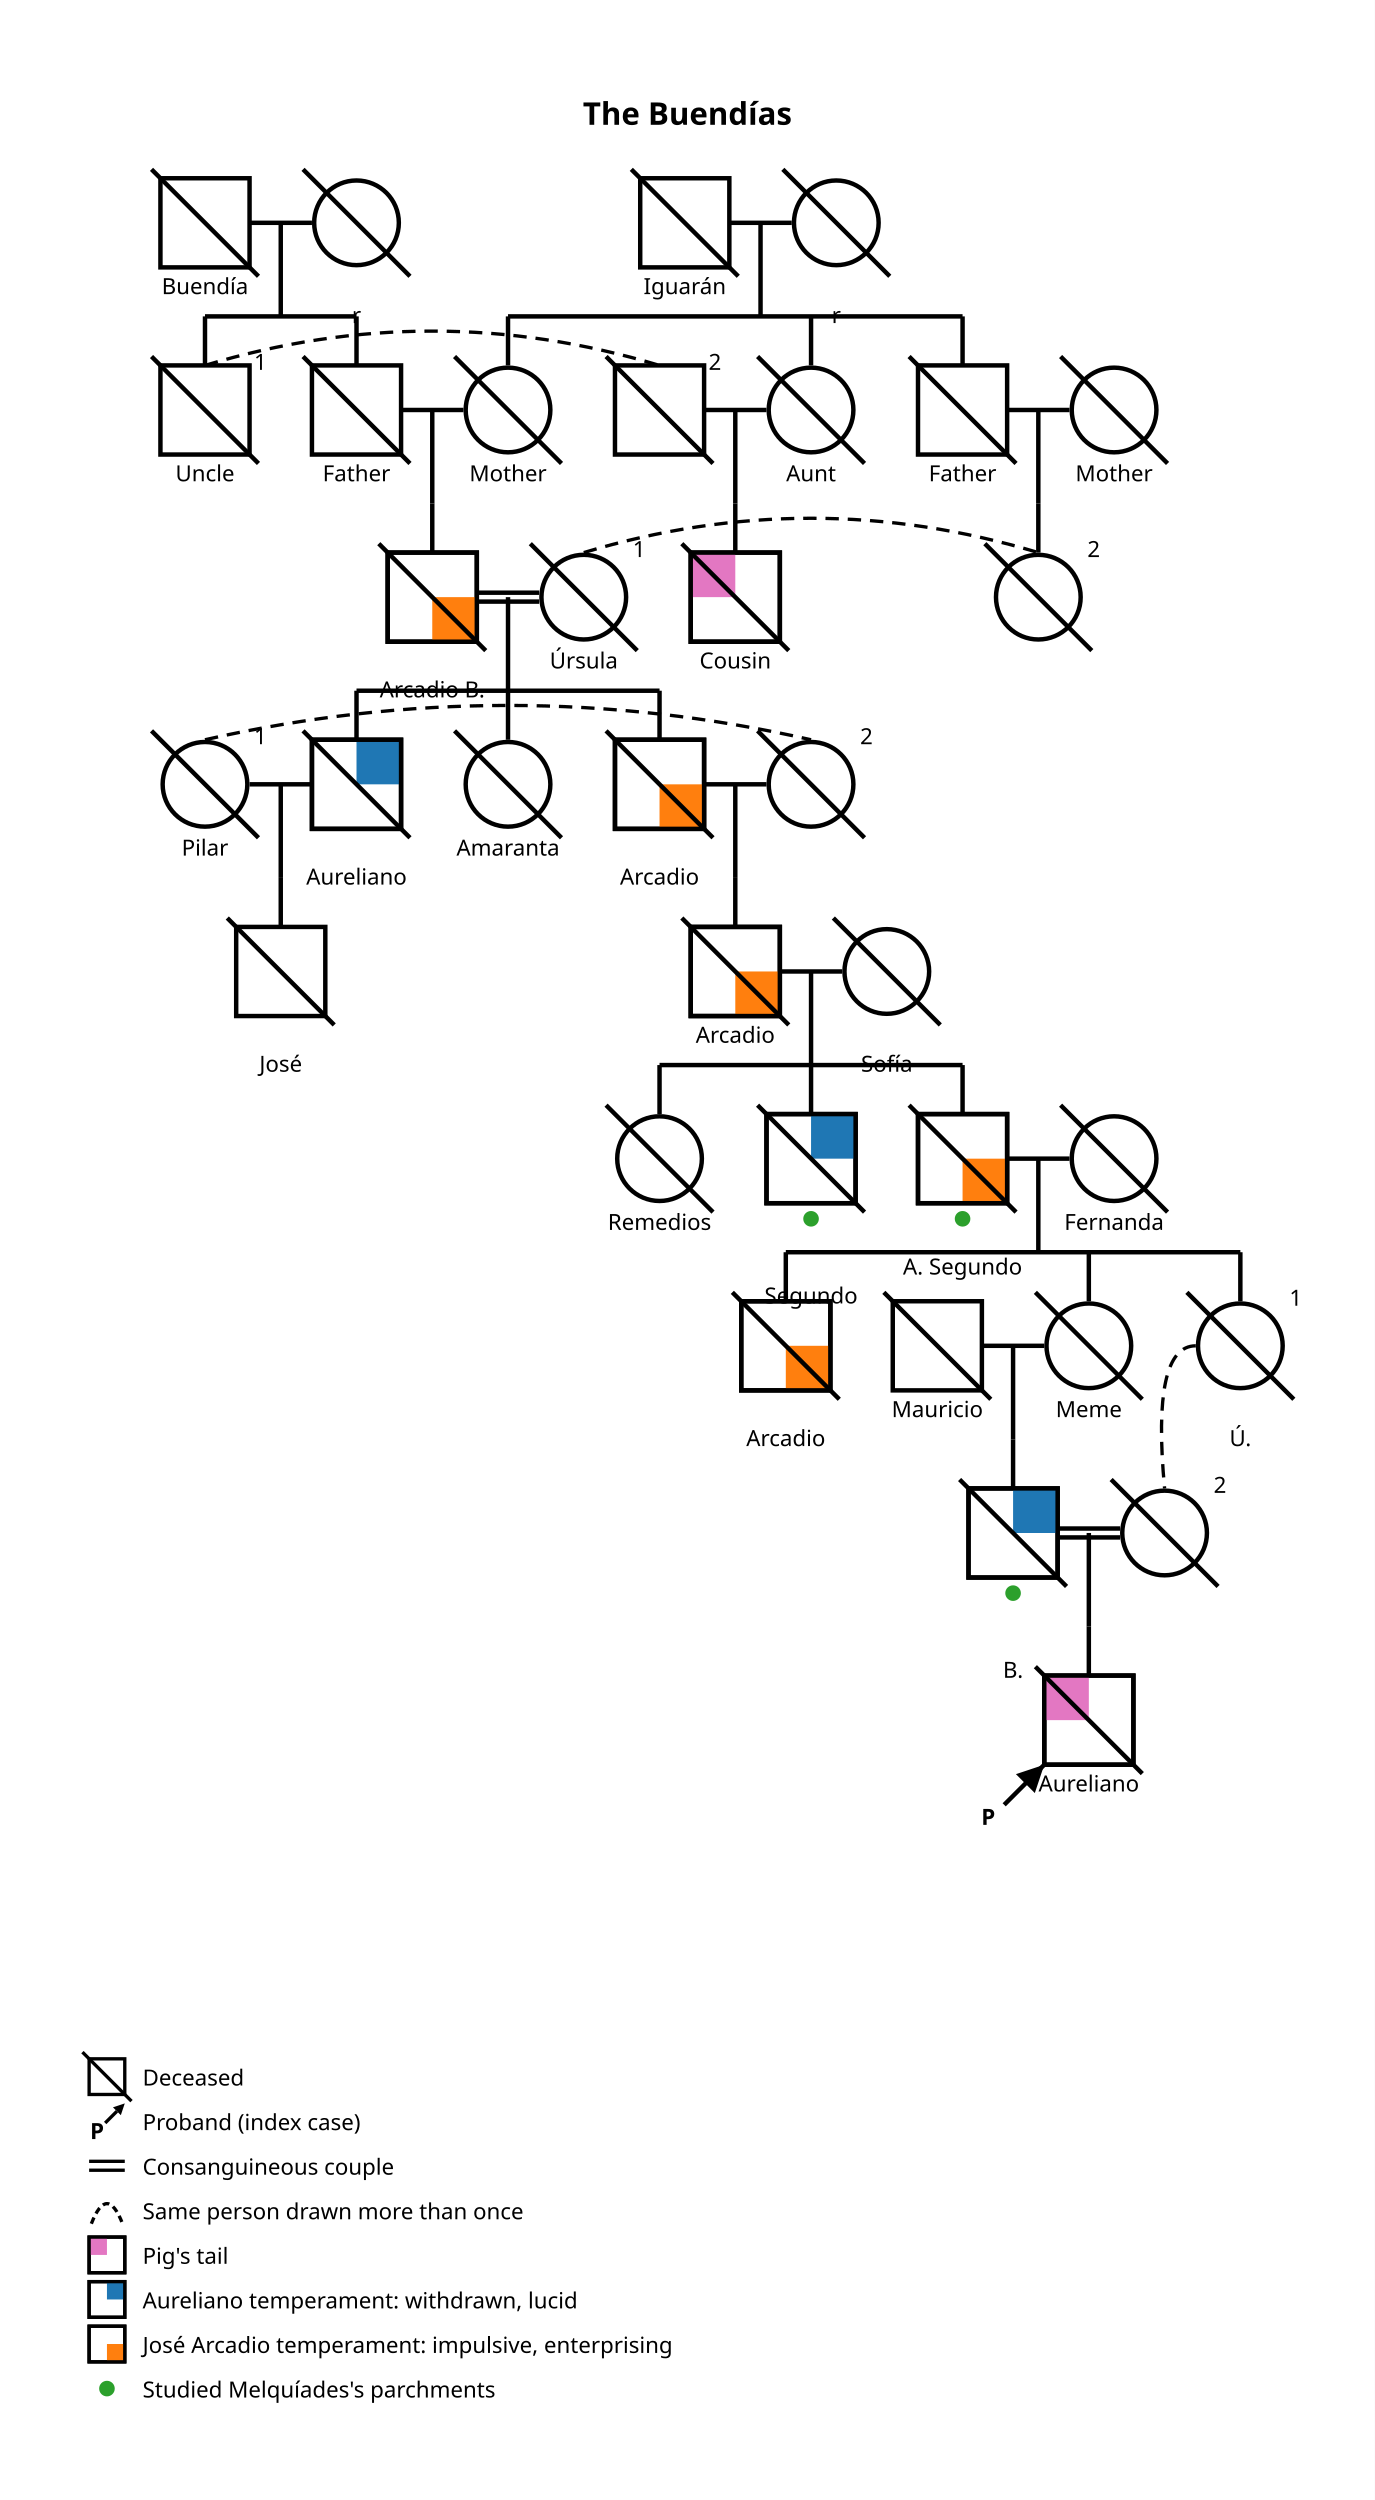
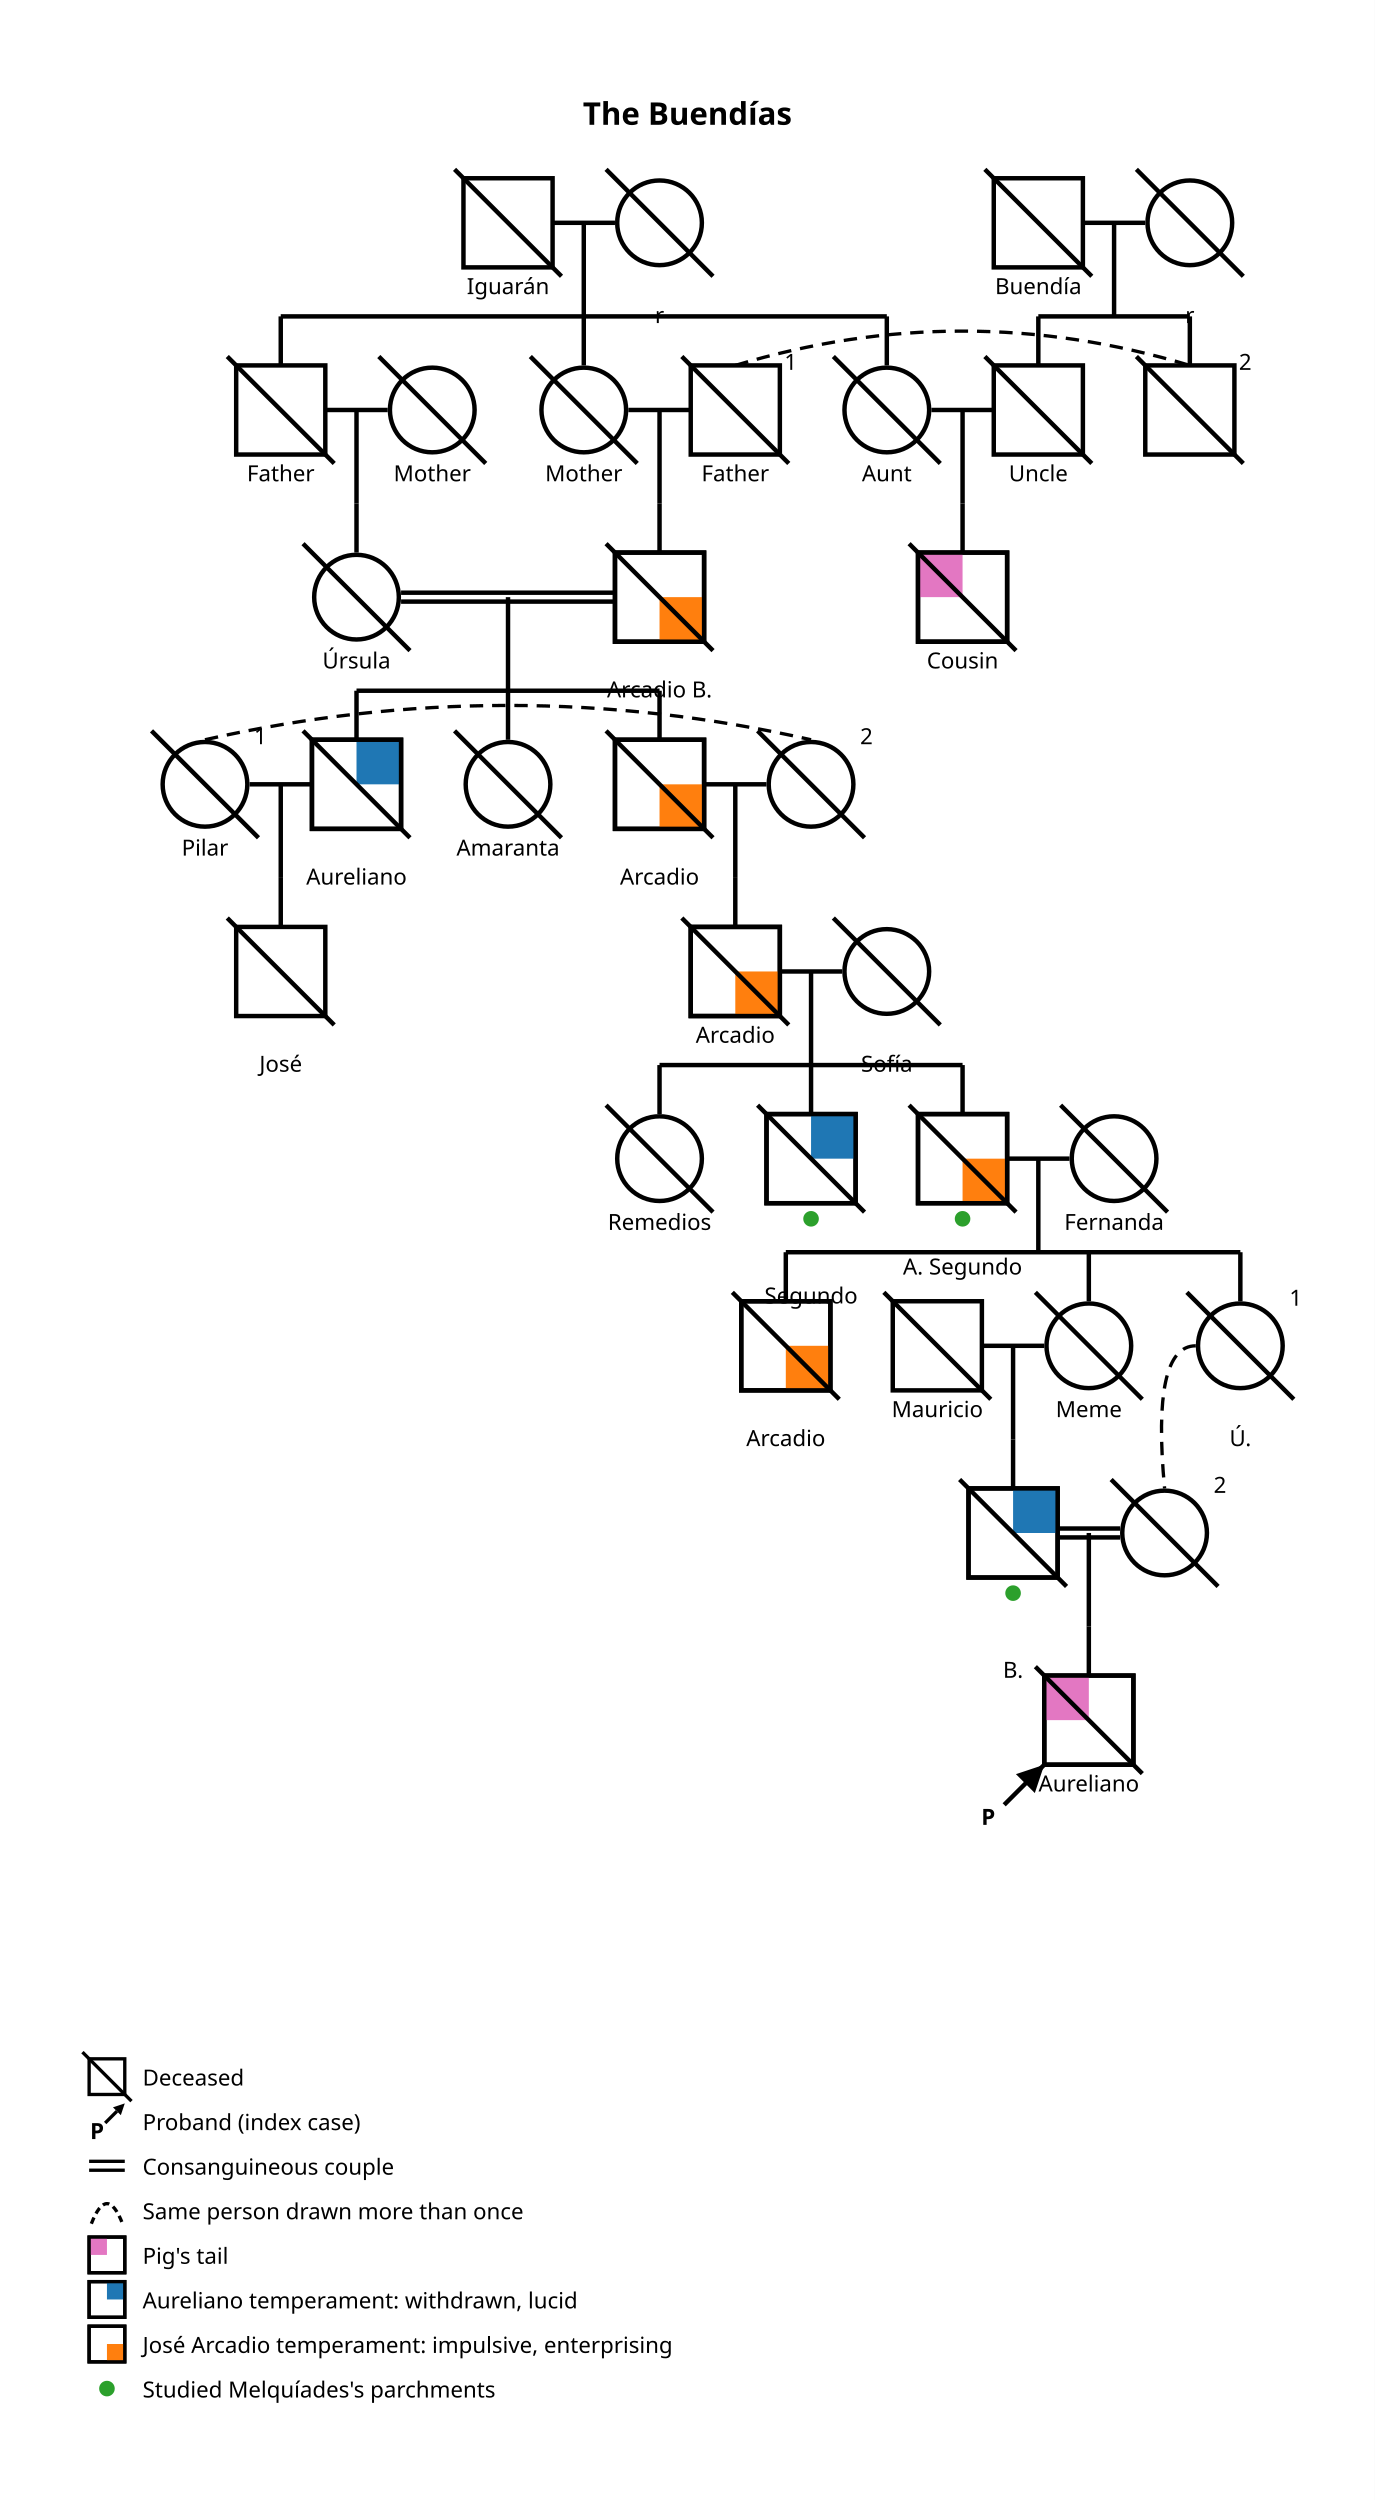
<svg xmlns="http://www.w3.org/2000/svg" width="617" height="1122" viewBox="0 0 617 1122">
  <defs>
    <marker id="proband-arrowhead" markerWidth="6" markerHeight="6" refX="6" refY="3" orient="auto">
      <path d="M 0 0 L 6 3 L 0 6 Z" fill="black" />
    </marker>
  </defs>
  <rect width="617" height="1122" fill="white" />
  <text class="chart-title" x="308.5" y="56" text-anchor="middle" font-family="sans-serif" font-size="14" font-weight="bold" fill="black">The Buendías</text>
  <g transform="translate(92 100)">
    <g class="couple-lines">
-       <path d="M 20 0 L 48 0" stroke="black" stroke-width="2" fill="none" />
-       <path d="M 235.33 0 L 263.33 0" stroke="black" stroke-width="2" fill="none" />
-       <path d="M 88 84 L 116 84" stroke="black" stroke-width="2" fill="none" />
-       <path d="M 224 84 L 252 84" stroke="black" stroke-width="2" fill="none" />
-       <path d="M 360 84 L 388 84" stroke="black" stroke-width="2" fill="none" />
-       <path d="M 122 166 L 150 166" stroke="black" stroke-width="2" fill="none" />
-       <path d="M 122 170 L 150 170" stroke="black" stroke-width="2" fill="none" />
+       <path d="M 156 0 L 184 0" stroke="black" stroke-width="2" fill="none" />
+       <path d="M 394 0 L 422 0" stroke="black" stroke-width="2" fill="none" />
+       <path d="M 54 84 L 82 84" stroke="black" stroke-width="2" fill="none" />
+       <path d="M 190 84 L 218 84" stroke="black" stroke-width="2" fill="none" />
+       <path d="M 326 84 L 354 84" stroke="black" stroke-width="2" fill="none" />
+       <path d="M 88 166 L 184 166" stroke="black" stroke-width="2" fill="none" />
+       <path d="M 88 170 L 184 170" stroke="black" stroke-width="2" fill="none" />
      <path d="M 20 252 L 48 252" stroke="black" stroke-width="2" fill="none" />
      <path d="M 224 252 L 252 252" stroke="black" stroke-width="2" fill="none" />
      <path d="M 258 336 L 286 336" stroke="black" stroke-width="2" fill="none" />
      <path d="M 360 420 L 388 420" stroke="black" stroke-width="2" fill="none" />
      <path d="M 348.67 504 L 376.67 504" stroke="black" stroke-width="2" fill="none" />
      <path d="M 382.67 586 L 410.67 586" stroke="black" stroke-width="2" fill="none" />
      <path d="M 382.67 590 L 410.67 590" stroke="black" stroke-width="2" fill="none" />
    </g>
    <g class="sibship-lines">
-       <line x1="34" y1="0" x2="34" y2="42" stroke="black" stroke-width="2" />
-       <line x1="0" y1="42" x2="68" y2="42" stroke="black" stroke-width="2" />
-       <line x1="0" y1="42" x2="0" y2="64" stroke="black" stroke-width="2" />
-       <line x1="68" y1="42" x2="68" y2="64" stroke="black" stroke-width="2" />
-       <line x1="249.33" y1="0" x2="249.33" y2="42" stroke="black" stroke-width="2" />
-       <line x1="136" y1="42" x2="340" y2="42" stroke="black" stroke-width="2" />
-       <line x1="136" y1="42" x2="136" y2="64" stroke="black" stroke-width="2" />
-       <line x1="272" y1="42" x2="272" y2="64" stroke="black" stroke-width="2" />
-       <line x1="340" y1="42" x2="340" y2="64" stroke="black" stroke-width="2" />
-       <line x1="102" y1="84" x2="102" y2="126" stroke="black" stroke-width="2" />
-       <line x1="102" y1="126" x2="102" y2="126" stroke="black" stroke-width="2" />
-       <line x1="102" y1="126" x2="102" y2="148" stroke="black" stroke-width="2" />
-       <line x1="238" y1="84" x2="238" y2="126" stroke="black" stroke-width="2" />
-       <line x1="238" y1="126" x2="238" y2="126" stroke="black" stroke-width="2" />
-       <line x1="238" y1="126" x2="238" y2="148" stroke="black" stroke-width="2" />
-       <line x1="374" y1="84" x2="374" y2="126" stroke="black" stroke-width="2" />
-       <line x1="374" y1="126" x2="374" y2="126" stroke="black" stroke-width="2" />
-       <line x1="374" y1="126" x2="374" y2="148" stroke="black" stroke-width="2" />
+       <line x1="170" y1="0" x2="170" y2="42" stroke="black" stroke-width="2" />
+       <line x1="34" y1="42" x2="306" y2="42" stroke="black" stroke-width="2" />
+       <line x1="34" y1="42" x2="34" y2="64" stroke="black" stroke-width="2" />
+       <line x1="170" y1="42" x2="170" y2="64" stroke="black" stroke-width="2" />
+       <line x1="306" y1="42" x2="306" y2="64" stroke="black" stroke-width="2" />
+       <line x1="408" y1="0" x2="408" y2="42" stroke="black" stroke-width="2" />
+       <line x1="374" y1="42" x2="442" y2="42" stroke="black" stroke-width="2" />
+       <line x1="374" y1="42" x2="374" y2="64" stroke="black" stroke-width="2" />
+       <line x1="442" y1="42" x2="442" y2="64" stroke="black" stroke-width="2" />
+       <line x1="68" y1="84" x2="68" y2="126" stroke="black" stroke-width="2" />
+       <line x1="68" y1="126" x2="68" y2="126" stroke="black" stroke-width="2" />
+       <line x1="68" y1="126" x2="68" y2="148" stroke="black" stroke-width="2" />
+       <line x1="204" y1="84" x2="204" y2="126" stroke="black" stroke-width="2" />
+       <line x1="204" y1="126" x2="204" y2="126" stroke="black" stroke-width="2" />
+       <line x1="204" y1="126" x2="204" y2="148" stroke="black" stroke-width="2" />
+       <line x1="340" y1="84" x2="340" y2="126" stroke="black" stroke-width="2" />
+       <line x1="340" y1="126" x2="340" y2="126" stroke="black" stroke-width="2" />
+       <line x1="340" y1="126" x2="340" y2="148" stroke="black" stroke-width="2" />
      <line x1="136" y1="168" x2="136" y2="210" stroke="black" stroke-width="2" />
      <line x1="68" y1="210" x2="204" y2="210" stroke="black" stroke-width="2" />
      <line x1="68" y1="210" x2="68" y2="232" stroke="black" stroke-width="2" />
      <line x1="136" y1="210" x2="136" y2="232" stroke="black" stroke-width="2" />
      <line x1="204" y1="210" x2="204" y2="232" stroke="black" stroke-width="2" />
      <line x1="34" y1="252" x2="34" y2="294" stroke="black" stroke-width="2" />
      <line x1="34" y1="294" x2="34" y2="294" stroke="black" stroke-width="2" />
      <line x1="34" y1="294" x2="34" y2="316" stroke="black" stroke-width="2" />
      <line x1="238" y1="252" x2="238" y2="294" stroke="black" stroke-width="2" />
      <line x1="238" y1="294" x2="238" y2="294" stroke="black" stroke-width="2" />
      <line x1="238" y1="294" x2="238" y2="316" stroke="black" stroke-width="2" />
      <line x1="272" y1="336" x2="272" y2="378" stroke="black" stroke-width="2" />
      <line x1="204" y1="378" x2="340" y2="378" stroke="black" stroke-width="2" />
      <line x1="204" y1="378" x2="204" y2="400" stroke="black" stroke-width="2" />
      <line x1="272" y1="378" x2="272" y2="400" stroke="black" stroke-width="2" />
      <line x1="340" y1="378" x2="340" y2="400" stroke="black" stroke-width="2" />
      <line x1="374" y1="420" x2="374" y2="462" stroke="black" stroke-width="2" />
      <line x1="260.67" y1="462" x2="464.67" y2="462" stroke="black" stroke-width="2" />
      <line x1="260.67" y1="462" x2="260.67" y2="484" stroke="black" stroke-width="2" />
      <line x1="396.67" y1="462" x2="396.67" y2="484" stroke="black" stroke-width="2" />
      <line x1="464.67" y1="462" x2="464.67" y2="484" stroke="black" stroke-width="2" />
      <line x1="362.67" y1="504" x2="362.67" y2="546" stroke="black" stroke-width="2" />
      <line x1="362.67" y1="546" x2="362.67" y2="546" stroke="black" stroke-width="2" />
      <line x1="362.67" y1="546" x2="362.67" y2="568" stroke="black" stroke-width="2" />
      <line x1="396.67" y1="588" x2="396.67" y2="630" stroke="black" stroke-width="2" />
      <line x1="396.67" y1="630" x2="396.67" y2="630" stroke="black" stroke-width="2" />
      <line x1="396.67" y1="630" x2="396.67" y2="652" stroke="black" stroke-width="2" />
    </g>
    <g class="assisted-lines">
</g>
    <g class="duplicate-arcs">
-       <path d="M 0 64 Q 102 33.2 204 64" stroke="black" stroke-width="1.5" stroke-dasharray="6 4" fill="none" />
-       <path d="M 170 148 Q 272 117.2 374 148" stroke="black" stroke-width="1.5" stroke-dasharray="6 4" fill="none" />
+       <path d="M 238 64 Q 340 33.2 442 64" stroke="black" stroke-width="1.5" stroke-dasharray="6 4" fill="none" />
      <path d="M 0 232 Q 136 201.2 272 232" stroke="black" stroke-width="1.5" stroke-dasharray="6 4" fill="none" />
      <path d="M 444.67 504 Q 424.67 504 430.67 568" stroke="black" stroke-width="1.5" stroke-dasharray="6 4" fill="none" />
    </g>
    <g class="symbols">
-       <g transform="translate(0 0)">
-         <rect x="-20" y="-20" width="40" height="40" stroke="black" stroke-width="2" fill="white" />
-         <line x1="-24" y1="-24" x2="24" y2="24" stroke="black" stroke-width="2" />
-       </g>
-       <g transform="translate(68 0)">
-         <circle cx="0" cy="0" r="19" stroke="black" stroke-width="2" fill="white" />
-         <line x1="-24" y1="-24" x2="24" y2="24" stroke="black" stroke-width="2" />
-       </g>
-       <g transform="translate(215.33 0)">
-         <rect x="-20" y="-20" width="40" height="40" stroke="black" stroke-width="2" fill="white" />
-         <line x1="-24" y1="-24" x2="24" y2="24" stroke="black" stroke-width="2" />
-       </g>
-       <g transform="translate(283.33 0)">
-         <circle cx="0" cy="0" r="19" stroke="black" stroke-width="2" fill="white" />
-         <line x1="-24" y1="-24" x2="24" y2="24" stroke="black" stroke-width="2" />
-       </g>
-       <g transform="translate(0 84)">
+       <g transform="translate(136 0)">
+         <rect x="-20" y="-20" width="40" height="40" stroke="black" stroke-width="2" fill="white" />
+         <line x1="-24" y1="-24" x2="24" y2="24" stroke="black" stroke-width="2" />
+       </g>
+       <g transform="translate(204 0)">
+         <circle cx="0" cy="0" r="19" stroke="black" stroke-width="2" fill="white" />
+         <line x1="-24" y1="-24" x2="24" y2="24" stroke="black" stroke-width="2" />
+       </g>
+       <g transform="translate(374 0)">
+         <rect x="-20" y="-20" width="40" height="40" stroke="black" stroke-width="2" fill="white" />
+         <line x1="-24" y1="-24" x2="24" y2="24" stroke="black" stroke-width="2" />
+       </g>
+       <g transform="translate(442 0)">
+         <circle cx="0" cy="0" r="19" stroke="black" stroke-width="2" fill="white" />
+         <line x1="-24" y1="-24" x2="24" y2="24" stroke="black" stroke-width="2" />
+       </g>
+       <g transform="translate(34 84)">
+         <rect x="-20" y="-20" width="40" height="40" stroke="black" stroke-width="2" fill="white" />
+         <line x1="-24" y1="-24" x2="24" y2="24" stroke="black" stroke-width="2" />
+       </g>
+       <g transform="translate(102 84)">
+         <circle cx="0" cy="0" r="19" stroke="black" stroke-width="2" fill="white" />
+         <line x1="-24" y1="-24" x2="24" y2="24" stroke="black" stroke-width="2" />
+       </g>
+       <g transform="translate(170 84)">
+         <circle cx="0" cy="0" r="19" stroke="black" stroke-width="2" fill="white" />
+         <line x1="-24" y1="-24" x2="24" y2="24" stroke="black" stroke-width="2" />
+       </g>
+       <g transform="translate(238 84)">
        <rect x="-20" y="-20" width="40" height="40" stroke="black" stroke-width="2" fill="white" />
        <line x1="-24" y1="-24" x2="24" y2="24" stroke="black" stroke-width="2" />
        <text x="22" y="-18" font-family="sans-serif" font-size="10" fill="black">1</text>
      </g>
-       <g transform="translate(68 84)">
-         <rect x="-20" y="-20" width="40" height="40" stroke="black" stroke-width="2" fill="white" />
-         <line x1="-24" y1="-24" x2="24" y2="24" stroke="black" stroke-width="2" />
-       </g>
-       <g transform="translate(136 84)">
-         <circle cx="0" cy="0" r="19" stroke="black" stroke-width="2" fill="white" />
-         <line x1="-24" y1="-24" x2="24" y2="24" stroke="black" stroke-width="2" />
-       </g>
-       <g transform="translate(204 84)">
+       <g transform="translate(306 84)">
+         <circle cx="0" cy="0" r="19" stroke="black" stroke-width="2" fill="white" />
+         <line x1="-24" y1="-24" x2="24" y2="24" stroke="black" stroke-width="2" />
+       </g>
+       <g transform="translate(374 84)">
+         <rect x="-20" y="-20" width="40" height="40" stroke="black" stroke-width="2" fill="white" />
+         <line x1="-24" y1="-24" x2="24" y2="24" stroke="black" stroke-width="2" />
+       </g>
+       <g transform="translate(442 84)">
        <rect x="-20" y="-20" width="40" height="40" stroke="black" stroke-width="2" fill="white" />
        <line x1="-24" y1="-24" x2="24" y2="24" stroke="black" stroke-width="2" />
        <text x="22" y="-18" font-family="sans-serif" font-size="10" fill="black">2</text>
      </g>
-       <g transform="translate(272 84)">
-         <circle cx="0" cy="0" r="19" stroke="black" stroke-width="2" fill="white" />
-         <line x1="-24" y1="-24" x2="24" y2="24" stroke="black" stroke-width="2" />
-       </g>
-       <g transform="translate(340 84)">
-         <rect x="-20" y="-20" width="40" height="40" stroke="black" stroke-width="2" fill="white" />
-         <line x1="-24" y1="-24" x2="24" y2="24" stroke="black" stroke-width="2" />
-       </g>
-       <g transform="translate(408 84)">
-         <circle cx="0" cy="0" r="19" stroke="black" stroke-width="2" fill="white" />
-         <line x1="-24" y1="-24" x2="24" y2="24" stroke="black" stroke-width="2" />
-       </g>
-       <g transform="translate(102 168)">
-         <clipPath id="symbol-clip-2-0">
-           <rect x="-20" y="-20" width="40" height="40" />
-         </clipPath>
-         <rect x="-20" y="-20" width="40" height="40" stroke="black" stroke-width="2" fill="white" />
-         <path d="M 0 0 L 40 0 A 40 40 0 0 1 0 40 Z" fill="#ff7f0e" clip-path="url(#symbol-clip-2-0)" />
-         <rect x="-20" y="-20" width="40" height="40" stroke="black" stroke-width="2" fill="none" />
-         <line x1="-24" y1="-24" x2="24" y2="24" stroke="black" stroke-width="2" />
-       </g>
-       <g transform="translate(170 168)">
-         <circle cx="0" cy="0" r="19" stroke="black" stroke-width="2" fill="white" />
-         <line x1="-24" y1="-24" x2="24" y2="24" stroke="black" stroke-width="2" />
-         <text x="22" y="-18" font-family="sans-serif" font-size="10" fill="black">1</text>
-       </g>
-       <g transform="translate(238 168)">
+       <g transform="translate(68 168)">
+         <circle cx="0" cy="0" r="19" stroke="black" stroke-width="2" fill="white" />
+         <line x1="-24" y1="-24" x2="24" y2="24" stroke="black" stroke-width="2" />
+       </g>
+       <g transform="translate(204 168)">
+         <clipPath id="symbol-clip-2-1">
+           <rect x="-20" y="-20" width="40" height="40" />
+         </clipPath>
+         <rect x="-20" y="-20" width="40" height="40" stroke="black" stroke-width="2" fill="white" />
+         <path d="M 0 0 L 40 0 A 40 40 0 0 1 0 40 Z" fill="#ff7f0e" clip-path="url(#symbol-clip-2-1)" />
+         <rect x="-20" y="-20" width="40" height="40" stroke="black" stroke-width="2" fill="none" />
+         <line x1="-24" y1="-24" x2="24" y2="24" stroke="black" stroke-width="2" />
+       </g>
+       <g transform="translate(340 168)">
        <clipPath id="symbol-clip-2-2">
          <rect x="-20" y="-20" width="40" height="40" />
        </clipPath>
        <rect x="-20" y="-20" width="40" height="40" stroke="black" stroke-width="2" fill="white" />
        <path d="M 0 0 L -40 0 A 40 40 0 0 1 0 -40 Z" fill="#e377c2" clip-path="url(#symbol-clip-2-2)" />
        <rect x="-20" y="-20" width="40" height="40" stroke="black" stroke-width="2" fill="none" />
        <line x1="-24" y1="-24" x2="24" y2="24" stroke="black" stroke-width="2" />
-       </g>
-       <g transform="translate(374 168)">
-         <circle cx="0" cy="0" r="19" stroke="black" stroke-width="2" fill="white" />
-         <line x1="-24" y1="-24" x2="24" y2="24" stroke="black" stroke-width="2" />
-         <text x="22" y="-18" font-family="sans-serif" font-size="10" fill="black">2</text>
      </g>
      <g transform="translate(0 252)">
        <circle cx="0" cy="0" r="19" stroke="black" stroke-width="2" fill="white" />
        <line x1="-24" y1="-24" x2="24" y2="24" stroke="black" stroke-width="2" />
        <text x="22" y="-18" font-family="sans-serif" font-size="10" fill="black">1</text>
      </g>
      <g transform="translate(68 252)">
        <clipPath id="symbol-clip-3-1">
          <rect x="-20" y="-20" width="40" height="40" />
        </clipPath>
        <rect x="-20" y="-20" width="40" height="40" stroke="black" stroke-width="2" fill="white" />
        <path d="M 0 0 L 0 -40 A 40 40 0 0 1 40 0 Z" fill="#1f77b4" clip-path="url(#symbol-clip-3-1)" />
        <rect x="-20" y="-20" width="40" height="40" stroke="black" stroke-width="2" fill="none" />
        <line x1="-24" y1="-24" x2="24" y2="24" stroke="black" stroke-width="2" />
      </g>
      <g transform="translate(136 252)">
        <circle cx="0" cy="0" r="19" stroke="black" stroke-width="2" fill="white" />
        <line x1="-24" y1="-24" x2="24" y2="24" stroke="black" stroke-width="2" />
      </g>
      <g transform="translate(204 252)">
        <clipPath id="symbol-clip-3-3">
          <rect x="-20" y="-20" width="40" height="40" />
        </clipPath>
        <rect x="-20" y="-20" width="40" height="40" stroke="black" stroke-width="2" fill="white" />
        <path d="M 0 0 L 40 0 A 40 40 0 0 1 0 40 Z" fill="#ff7f0e" clip-path="url(#symbol-clip-3-3)" />
        <rect x="-20" y="-20" width="40" height="40" stroke="black" stroke-width="2" fill="none" />
        <line x1="-24" y1="-24" x2="24" y2="24" stroke="black" stroke-width="2" />
      </g>
      <g transform="translate(272 252)">
        <circle cx="0" cy="0" r="19" stroke="black" stroke-width="2" fill="white" />
        <line x1="-24" y1="-24" x2="24" y2="24" stroke="black" stroke-width="2" />
        <text x="22" y="-18" font-family="sans-serif" font-size="10" fill="black">2</text>
      </g>
      <g transform="translate(34 336)">
        <rect x="-20" y="-20" width="40" height="40" stroke="black" stroke-width="2" fill="white" />
        <line x1="-24" y1="-24" x2="24" y2="24" stroke="black" stroke-width="2" />
      </g>
      <g transform="translate(238 336)">
        <clipPath id="symbol-clip-4-1">
          <rect x="-20" y="-20" width="40" height="40" />
        </clipPath>
        <rect x="-20" y="-20" width="40" height="40" stroke="black" stroke-width="2" fill="white" />
        <path d="M 0 0 L 40 0 A 40 40 0 0 1 0 40 Z" fill="#ff7f0e" clip-path="url(#symbol-clip-4-1)" />
        <rect x="-20" y="-20" width="40" height="40" stroke="black" stroke-width="2" fill="none" />
        <line x1="-24" y1="-24" x2="24" y2="24" stroke="black" stroke-width="2" />
      </g>
      <g transform="translate(306 336)">
        <circle cx="0" cy="0" r="19" stroke="black" stroke-width="2" fill="white" />
        <line x1="-24" y1="-24" x2="24" y2="24" stroke="black" stroke-width="2" />
      </g>
      <g transform="translate(204 420)">
        <circle cx="0" cy="0" r="19" stroke="black" stroke-width="2" fill="white" />
        <line x1="-24" y1="-24" x2="24" y2="24" stroke="black" stroke-width="2" />
      </g>
      <g transform="translate(272 420)">
        <clipPath id="symbol-clip-5-1">
          <rect x="-20" y="-20" width="40" height="40" />
        </clipPath>
        <rect x="-20" y="-20" width="40" height="40" stroke="black" stroke-width="2" fill="white" />
        <path d="M 0 0 L 0 -40 A 40 40 0 0 1 40 0 Z" fill="#1f77b4" clip-path="url(#symbol-clip-5-1)" />
        <rect x="-20" y="-20" width="40" height="40" stroke="black" stroke-width="2" fill="none" />
        <circle cx="0" cy="27" r="3.5" fill="#2ca02c" />
        <line x1="-24" y1="-24" x2="24" y2="24" stroke="black" stroke-width="2" />
      </g>
      <g transform="translate(340 420)">
        <clipPath id="symbol-clip-5-2">
          <rect x="-20" y="-20" width="40" height="40" />
        </clipPath>
        <rect x="-20" y="-20" width="40" height="40" stroke="black" stroke-width="2" fill="white" />
        <path d="M 0 0 L 40 0 A 40 40 0 0 1 0 40 Z" fill="#ff7f0e" clip-path="url(#symbol-clip-5-2)" />
        <rect x="-20" y="-20" width="40" height="40" stroke="black" stroke-width="2" fill="none" />
        <circle cx="0" cy="27" r="3.5" fill="#2ca02c" />
        <line x1="-24" y1="-24" x2="24" y2="24" stroke="black" stroke-width="2" />
      </g>
      <g transform="translate(408 420)">
        <circle cx="0" cy="0" r="19" stroke="black" stroke-width="2" fill="white" />
        <line x1="-24" y1="-24" x2="24" y2="24" stroke="black" stroke-width="2" />
      </g>
      <g transform="translate(260.67 504)">
        <clipPath id="symbol-clip-6-0">
          <rect x="-20" y="-20" width="40" height="40" />
        </clipPath>
        <rect x="-20" y="-20" width="40" height="40" stroke="black" stroke-width="2" fill="white" />
        <path d="M 0 0 L 40 0 A 40 40 0 0 1 0 40 Z" fill="#ff7f0e" clip-path="url(#symbol-clip-6-0)" />
        <rect x="-20" y="-20" width="40" height="40" stroke="black" stroke-width="2" fill="none" />
        <line x1="-24" y1="-24" x2="24" y2="24" stroke="black" stroke-width="2" />
      </g>
      <g transform="translate(328.67 504)">
        <rect x="-20" y="-20" width="40" height="40" stroke="black" stroke-width="2" fill="white" />
        <line x1="-24" y1="-24" x2="24" y2="24" stroke="black" stroke-width="2" />
      </g>
      <g transform="translate(396.67 504)">
        <circle cx="0" cy="0" r="19" stroke="black" stroke-width="2" fill="white" />
        <line x1="-24" y1="-24" x2="24" y2="24" stroke="black" stroke-width="2" />
      </g>
      <g transform="translate(464.67 504)">
        <circle cx="0" cy="0" r="19" stroke="black" stroke-width="2" fill="white" />
        <line x1="-24" y1="-24" x2="24" y2="24" stroke="black" stroke-width="2" />
        <text x="22" y="-18" font-family="sans-serif" font-size="10" fill="black">1</text>
      </g>
      <g transform="translate(362.67 588)">
        <clipPath id="symbol-clip-7-0">
          <rect x="-20" y="-20" width="40" height="40" />
        </clipPath>
        <rect x="-20" y="-20" width="40" height="40" stroke="black" stroke-width="2" fill="white" />
        <path d="M 0 0 L 0 -40 A 40 40 0 0 1 40 0 Z" fill="#1f77b4" clip-path="url(#symbol-clip-7-0)" />
        <rect x="-20" y="-20" width="40" height="40" stroke="black" stroke-width="2" fill="none" />
        <circle cx="0" cy="27" r="3.5" fill="#2ca02c" />
        <line x1="-24" y1="-24" x2="24" y2="24" stroke="black" stroke-width="2" />
      </g>
      <g transform="translate(430.67 588)">
        <circle cx="0" cy="0" r="19" stroke="black" stroke-width="2" fill="white" />
        <line x1="-24" y1="-24" x2="24" y2="24" stroke="black" stroke-width="2" />
        <text x="22" y="-18" font-family="sans-serif" font-size="10" fill="black">2</text>
      </g>
      <g transform="translate(396.67 672)">
        <clipPath id="symbol-clip-8-0">
          <rect x="-20" y="-20" width="40" height="40" />
        </clipPath>
        <rect x="-20" y="-20" width="40" height="40" stroke="black" stroke-width="2" fill="white" />
        <path d="M 0 0 L -40 0 A 40 40 0 0 1 0 -40 Z" fill="#e377c2" clip-path="url(#symbol-clip-8-0)" />
        <rect x="-20" y="-20" width="40" height="40" stroke="black" stroke-width="2" fill="none" />
        <line x1="-24" y1="-24" x2="24" y2="24" stroke="black" stroke-width="2" />
        <line x1="-38" y1="38" x2="-20" y2="20" stroke="black" stroke-width="2" marker-end="url(#proband-arrowhead)" />
        <rect x="-50" y="38" width="8.5" height="10" fill="white" />
        <text class="proband-letter" x="-42" y="47" text-anchor="end" font-family="sans-serif" font-size="10" font-weight="bold" fill="black">P</text>
      </g>
    </g>
    <g class="labels">
-       <text x="0" y="32" text-anchor="middle" font-family="sans-serif" font-size="10" fill="black">Buendía</text>
-       <text x="68" y="32" text-anchor="middle" font-family="sans-serif" font-size="10" fill="black" />
-       <text x="68" y="45" text-anchor="middle" font-family="sans-serif" font-size="10" fill="black">r</text>
-       <text x="215.33" y="32" text-anchor="middle" font-family="sans-serif" font-size="10" fill="black">Iguarán</text>
-       <text x="283.33" y="32" text-anchor="middle" font-family="sans-serif" font-size="10" fill="black" />
-       <text x="283.33" y="45" text-anchor="middle" font-family="sans-serif" font-size="10" fill="black">r</text>
-       <text x="0" y="116" text-anchor="middle" font-family="sans-serif" font-size="10" fill="black">Uncle</text>
-       <text x="68" y="116" text-anchor="middle" font-family="sans-serif" font-size="10" fill="black">Father</text>
-       <text x="136" y="116" text-anchor="middle" font-family="sans-serif" font-size="10" fill="black">Mother</text>
-       <text x="272" y="116" text-anchor="middle" font-family="sans-serif" font-size="10" fill="black">Aunt</text>
-       <text x="340" y="116" text-anchor="middle" font-family="sans-serif" font-size="10" fill="black">Father</text>
-       <text x="408" y="116" text-anchor="middle" font-family="sans-serif" font-size="10" fill="black">Mother</text>
-       <text x="102" y="200" text-anchor="middle" font-family="sans-serif" font-size="10" fill="black" />
-       <text x="102" y="213" text-anchor="middle" font-family="sans-serif" font-size="10" fill="black">Arcadio B.</text>
-       <text x="170" y="200" text-anchor="middle" font-family="sans-serif" font-size="10" fill="black">Úrsula</text>
-       <text x="238" y="200" text-anchor="middle" font-family="sans-serif" font-size="10" fill="black">Cousin</text>
+       <text x="136" y="32" text-anchor="middle" font-family="sans-serif" font-size="10" fill="black">Iguarán</text>
+       <text x="204" y="32" text-anchor="middle" font-family="sans-serif" font-size="10" fill="black" />
+       <text x="204" y="45" text-anchor="middle" font-family="sans-serif" font-size="10" fill="black">r</text>
+       <text x="374" y="32" text-anchor="middle" font-family="sans-serif" font-size="10" fill="black">Buendía</text>
+       <text x="442" y="32" text-anchor="middle" font-family="sans-serif" font-size="10" fill="black" />
+       <text x="442" y="45" text-anchor="middle" font-family="sans-serif" font-size="10" fill="black">r</text>
+       <text x="34" y="116" text-anchor="middle" font-family="sans-serif" font-size="10" fill="black">Father</text>
+       <text x="102" y="116" text-anchor="middle" font-family="sans-serif" font-size="10" fill="black">Mother</text>
+       <text x="170" y="116" text-anchor="middle" font-family="sans-serif" font-size="10" fill="black">Mother</text>
+       <text x="238" y="116" text-anchor="middle" font-family="sans-serif" font-size="10" fill="black">Father</text>
+       <text x="306" y="116" text-anchor="middle" font-family="sans-serif" font-size="10" fill="black">Aunt</text>
+       <text x="374" y="116" text-anchor="middle" font-family="sans-serif" font-size="10" fill="black">Uncle</text>
+       <text x="68" y="200" text-anchor="middle" font-family="sans-serif" font-size="10" fill="black">Úrsula</text>
+       <text x="204" y="200" text-anchor="middle" font-family="sans-serif" font-size="10" fill="black" />
+       <text x="204" y="213" text-anchor="middle" font-family="sans-serif" font-size="10" fill="black">Arcadio B.</text>
+       <text x="340" y="200" text-anchor="middle" font-family="sans-serif" font-size="10" fill="black">Cousin</text>
      <text x="0" y="284" text-anchor="middle" font-family="sans-serif" font-size="10" fill="black">Pilar</text>
      <text x="68" y="284" text-anchor="middle" font-family="sans-serif" font-size="10" fill="black" />
      <text x="68" y="297" text-anchor="middle" font-family="sans-serif" font-size="10" fill="black">Aureliano</text>
      <text x="136" y="284" text-anchor="middle" font-family="sans-serif" font-size="10" fill="black">Amaranta</text>
      <text x="204" y="284" text-anchor="middle" font-family="sans-serif" font-size="10" fill="black" />
      <text x="204" y="297" text-anchor="middle" font-family="sans-serif" font-size="10" fill="black">Arcadio</text>
      <text x="34" y="368" text-anchor="middle" font-family="sans-serif" font-size="10" fill="black" />
      <text x="34" y="381" text-anchor="middle" font-family="sans-serif" font-size="10" fill="black">José</text>
      <text x="238" y="368" text-anchor="middle" font-family="sans-serif" font-size="10" fill="black">Arcadio</text>
      <text x="306" y="368" text-anchor="middle" font-family="sans-serif" font-size="10" fill="black" />
      <text x="306" y="381" text-anchor="middle" font-family="sans-serif" font-size="10" fill="black">Sofía</text>
      <text x="204" y="452" text-anchor="middle" font-family="sans-serif" font-size="10" fill="black">Remedios</text>
      <text x="272" y="472" text-anchor="middle" font-family="sans-serif" font-size="10" fill="black" />
      <text x="272" y="485" text-anchor="middle" font-family="sans-serif" font-size="10" fill="black">Segundo</text>
      <text x="340" y="472" text-anchor="middle" font-family="sans-serif" font-size="10" fill="black">A. Segundo</text>
      <text x="408" y="452" text-anchor="middle" font-family="sans-serif" font-size="10" fill="black">Fernanda</text>
      <text x="260.67" y="536" text-anchor="middle" font-family="sans-serif" font-size="10" fill="black" />
      <text x="260.67" y="549" text-anchor="middle" font-family="sans-serif" font-size="10" fill="black">Arcadio</text>
      <text x="328.67" y="536" text-anchor="middle" font-family="sans-serif" font-size="10" fill="black">Mauricio</text>
      <text x="396.67" y="536" text-anchor="middle" font-family="sans-serif" font-size="10" fill="black">Meme</text>
      <text x="464.67" y="536" text-anchor="middle" font-family="sans-serif" font-size="10" fill="black" />
      <text x="464.67" y="549" text-anchor="middle" font-family="sans-serif" font-size="10" fill="black">Ú.</text>
      <text x="362.67" y="640" text-anchor="middle" font-family="sans-serif" font-size="10" fill="black" />
      <text x="362.67" y="653" text-anchor="middle" font-family="sans-serif" font-size="10" fill="black">B.</text>
      <text x="396.67" y="704" text-anchor="middle" font-family="sans-serif" font-size="10" fill="black">Aureliano</text>
    </g>
    <g class="consanguinity-labels">
</g>
  </g>
  <g class="pedigree-key" transform="translate(0 922)">
    <rect x="40" y="2" width="16" height="16" fill="white" stroke="black" stroke-width="1.5" />
    <line x1="37" y1="-1" x2="59" y2="21" stroke="black" stroke-width="1.5" />
    <text x="64" y="14" font-family="sans-serif" font-size="10" fill="black">Deceased</text>
    <line x1="47.2" y1="30.8" x2="52.46" y2="25.54" stroke="black" stroke-width="1.5" />
    <polygon points="56,22 54.23,27.3 50.7,23.77" fill="black" />
    <text x="46.7" y="38" text-anchor="end" font-family="sans-serif" font-size="10" font-weight="bold" fill="black">P</text>
    <text x="64" y="34" font-family="sans-serif" font-size="10" fill="black">Proband (index case)</text>
    <line x1="40" y1="48" x2="56" y2="48" stroke="black" stroke-width="1.5" />
    <line x1="40" y1="52" x2="56" y2="52" stroke="black" stroke-width="1.5" />
    <text x="64" y="54" font-family="sans-serif" font-size="10" fill="black">Consanguineous couple</text>
    <path d="M 41 76 Q 48 58 55 76" fill="none" stroke="black" stroke-width="1.5" stroke-dasharray="3 2" />
    <text x="64" y="74" font-family="sans-serif" font-size="10" fill="black">Same person drawn more than once</text>
    <clipPath id="legend-clip-pig_tail">
      <rect x="40" y="82" width="16" height="16" />
    </clipPath>
    <rect x="40" y="82" width="16" height="16" fill="white" stroke="black" stroke-width="1.5" />
    <path d="M 48 90 L 32 90 A 16 16 0 0 1 48 74 Z" fill="#e377c2" clip-path="url(#legend-clip-pig_tail)" />
    <rect x="40" y="82" width="16" height="16" fill="none" stroke="black" stroke-width="1.5" />
    <text x="64" y="94" font-family="sans-serif" font-size="10" fill="black">Pig's tail</text>
    <clipPath id="legend-clip-aureliano">
      <rect x="40" y="102" width="16" height="16" />
    </clipPath>
    <rect x="40" y="102" width="16" height="16" fill="white" stroke="black" stroke-width="1.5" />
    <path d="M 48 110 L 48 94 A 16 16 0 0 1 64 110 Z" fill="#1f77b4" clip-path="url(#legend-clip-aureliano)" />
    <rect x="40" y="102" width="16" height="16" fill="none" stroke="black" stroke-width="1.5" />
    <text x="64" y="114" font-family="sans-serif" font-size="10" fill="black">Aureliano temperament: withdrawn, lucid</text>
    <clipPath id="legend-clip-jose_arcadio">
      <rect x="40" y="122" width="16" height="16" />
    </clipPath>
    <rect x="40" y="122" width="16" height="16" fill="white" stroke="black" stroke-width="1.5" />
    <path d="M 48 130 L 64 130 A 16 16 0 0 1 48 146 Z" fill="#ff7f0e" clip-path="url(#legend-clip-jose_arcadio)" />
    <rect x="40" y="122" width="16" height="16" fill="none" stroke="black" stroke-width="1.5" />
    <text x="64" y="134" font-family="sans-serif" font-size="10" fill="black">José Arcadio temperament: impulsive, enterprising</text>
    <circle cx="48" cy="150" r="3.5" fill="#2ca02c" />
    <text x="64" y="154" font-family="sans-serif" font-size="10" fill="black">Studied Melquíades's parchments</text>
  </g>
</svg>
